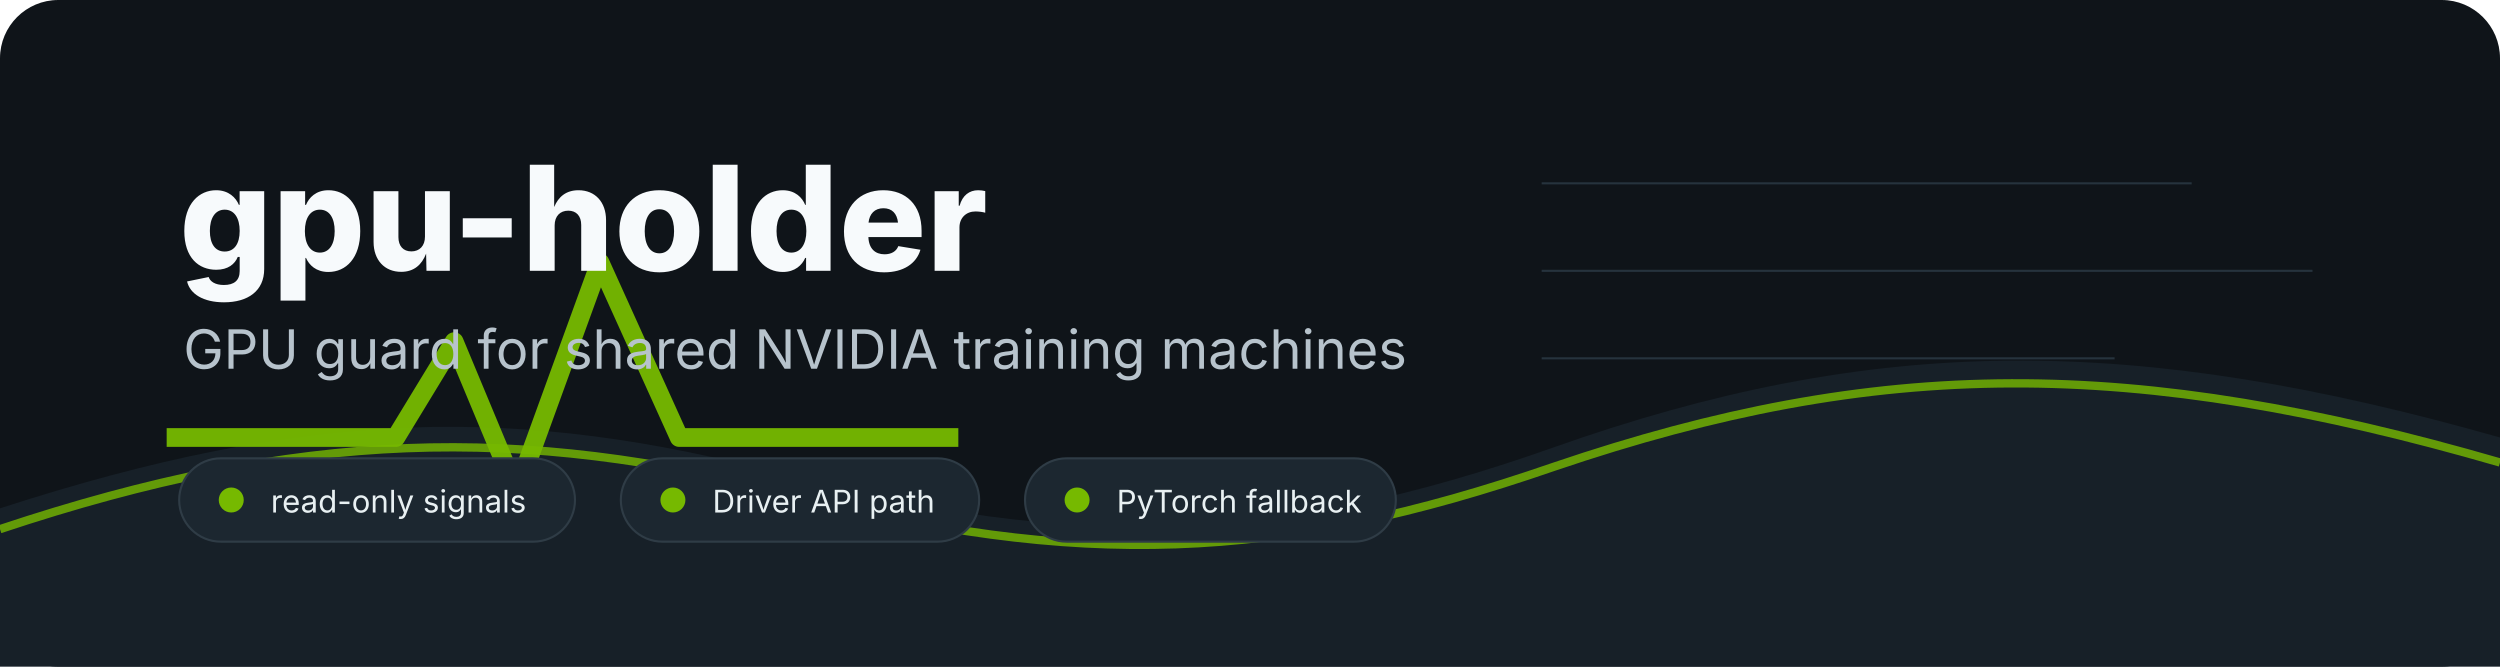
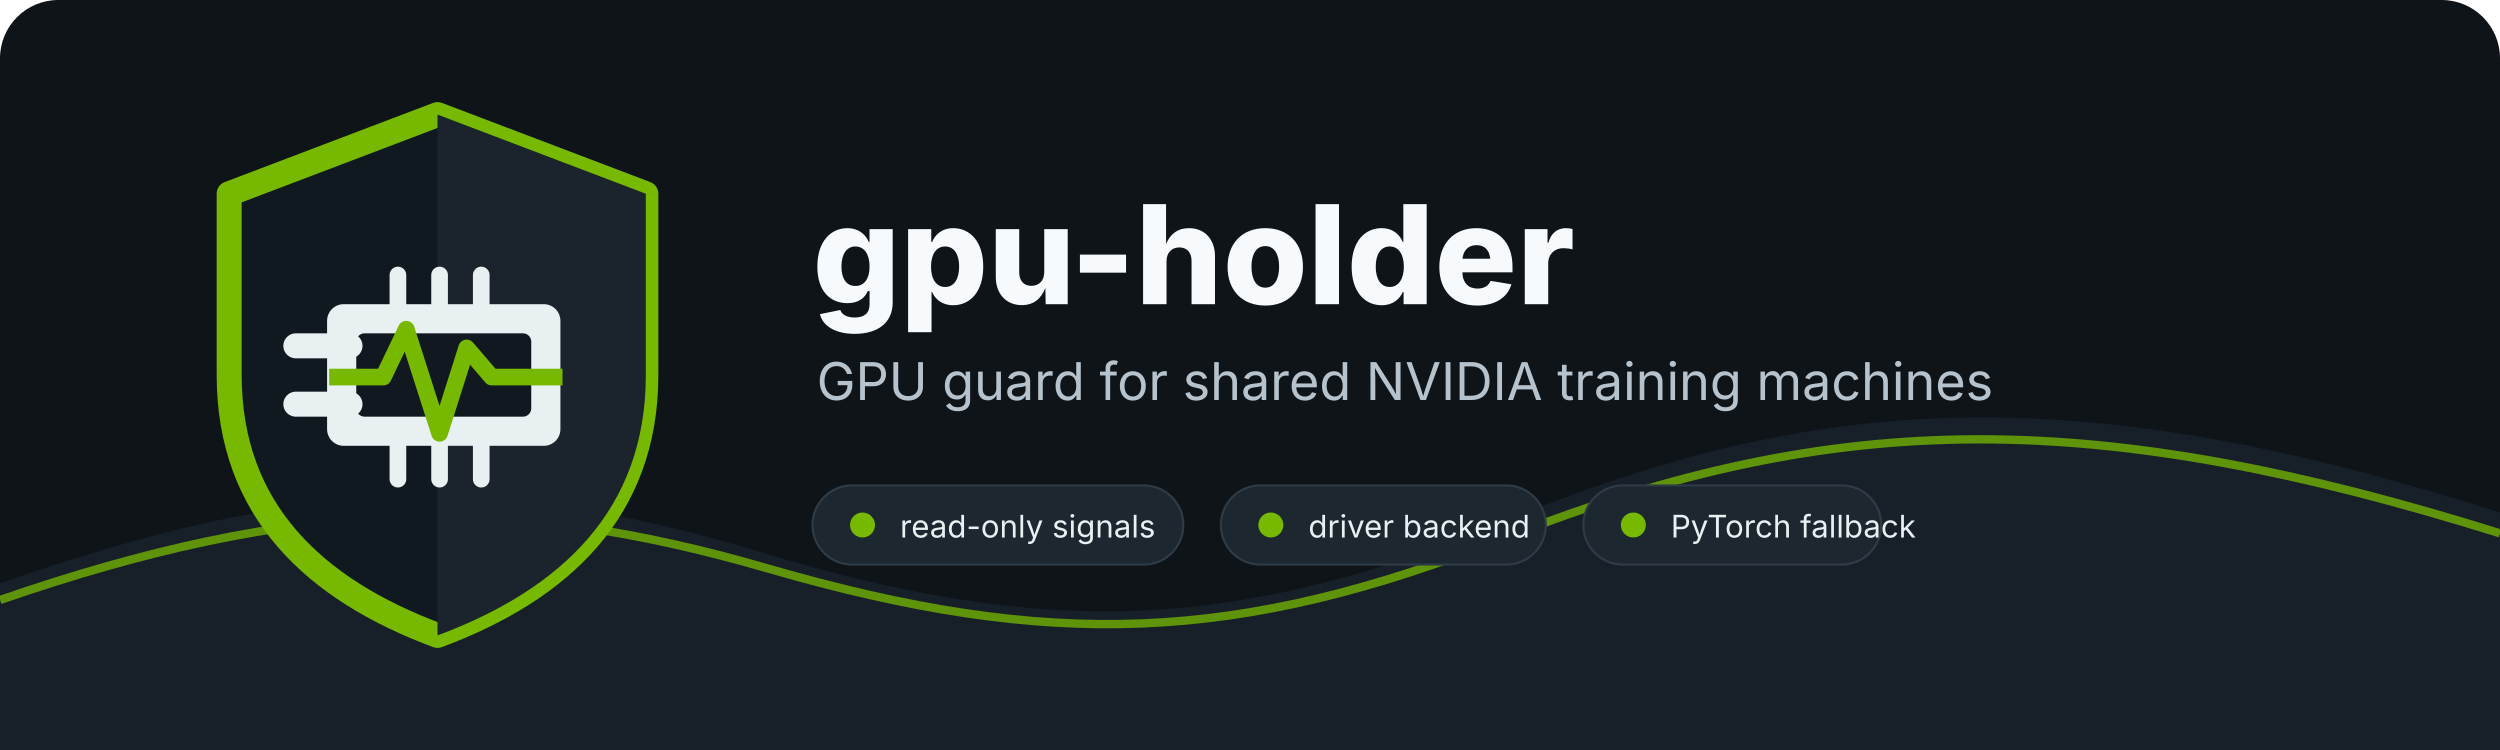
- <svg xmlns="http://www.w3.org/2000/svg" width="1200" height="320" viewBox="0 0 1200 320" fill="none">
-   <rect width="1200" height="320" rx="28" fill="#0f1419" />
-   <path d="M0 244C148 196 249 194 377 228C515 264 612 262 745 215C900 160 1024 160 1200 210V320H0V244Z" fill="#172028" />
-   <path d="M0 254C144 206 250 204 379 237C517 273 613 270 746 224C902 171 1024 171 1200 222" stroke="#76b900" stroke-width="4" opacity="0.8" />
-   <path d="M80 210H190L218 164L248 236L288 126L326 210H460" stroke="#76b900" stroke-width="9" stroke-linejoin="round" opacity="0.95" />
-   <path d="M740 88H1052" stroke="#26333d" stroke-width="1" />
-   <path d="M740 130H1110" stroke="#26333d" stroke-width="1" />
-   <path d="M740 172H1015" stroke="#26333d" stroke-width="1" />
-   <g transform="translate(86 72)">
-     <text x="0" y="58" fill="#f7fafc" font-size="70" font-family="Inter, ui-sans-serif, system-ui, -apple-system, BlinkMacSystemFont, Segoe UI, sans-serif" font-weight="760">gpu-holder</text>
-     <text x="2" y="105" fill="#b7c3cc" font-size="26" font-family="Inter, ui-sans-serif, system-ui, -apple-system, BlinkMacSystemFont, Segoe UI, sans-serif">GPU guard for shared NVIDIA training machines</text>
-     <g transform="translate(0 148)">
-       <rect x="0" y="0" width="190" height="40" rx="20" fill="#1c2730" stroke="#2f3c46" />
-       <circle cx="25" cy="20" r="6" fill="#76b900" />
-       <text x="44" y="26" fill="#e8f0f2" font-size="15" font-family="Inter, ui-sans-serif, system-ui">read-only signals</text>
-       <rect x="212" y="0" width="172" height="40" rx="20" fill="#1c2730" stroke="#2f3c46" />
-       <circle cx="237" cy="20" r="6" fill="#76b900" />
-       <text x="256" y="26" fill="#e8f0f2" font-size="15" font-family="Inter, ui-sans-serif, system-ui">Driver API path</text>
-       <rect x="406" y="0" width="178" height="40" rx="20" fill="#1c2730" stroke="#2f3c46" />
-       <circle cx="431" cy="20" r="6" fill="#76b900" />
-       <text x="450" y="26" fill="#e8f0f2" font-size="15" font-family="Inter, ui-sans-serif, system-ui">PyTorch fallback</text>
+ <svg xmlns="http://www.w3.org/2000/svg" width="1200" height="360" viewBox="0 0 1200 360" fill="none">
+   <rect width="1200" height="360" rx="28" fill="#0f1419" />
+   <path d="M0 280C146 229 236 226 365 265C503 307 594 303 723 250C880 185 1005 184 1200 246V360H0V280Z" fill="#172028" />
+   <path d="M0 288C142 239 242 236 369 273C504 312 594 309 723 258C883 195 1008 196 1200 256" stroke="#76b900" stroke-width="4" opacity="0.75" />
+   <g transform="translate(90 55)">
+     <path d="M120 0L220 38V125C220 190 179 228 120 250C61 228 20 190 20 125V38L120 0Z" fill="#101820" stroke="#76b900" stroke-width="12" stroke-linejoin="round" />
+     <path d="M120 0L220 38V125C220 190 179 228 120 250V0Z" fill="#1b242c" />
+     <rect x="67" y="91" width="112" height="68" rx="8" fill="#e8f0f2" />
+     <rect x="81" y="105" width="84" height="40" rx="4" fill="#111820" />
+     <path d="M52 111H78" stroke="#e8f0f2" stroke-width="12" stroke-linecap="round" />
+     <path d="M52 139H78" stroke="#e8f0f2" stroke-width="12" stroke-linecap="round" />
+     <path d="M101 77V94M121 77V94M141 77V94M101 158V175M121 158V175M141 158V175" stroke="#e8f0f2" stroke-width="8" stroke-linecap="round" />
+     <path d="M68 126H94L105 103L121 153L134 112L146 126H180" stroke="#76b900" stroke-width="8" stroke-linejoin="round" />
+   </g>
+   <g transform="translate(390 88)">
+     <text x="0" y="58" fill="#f7fafc" font-size="66" font-family="Inter, ui-sans-serif, system-ui, -apple-system, BlinkMacSystemFont, Segoe UI, sans-serif" font-weight="760">gpu-holder</text>
+     <text x="2" y="104" fill="#b7c3cc" font-size="25" font-family="Inter, ui-sans-serif, system-ui, -apple-system, BlinkMacSystemFont, Segoe UI, sans-serif">GPU guard for shared NVIDIA training machines</text>
+     <g transform="translate(0 145)">
+       <rect x="0" y="0" width="178" height="38" rx="19" fill="#1c2730" stroke="#2f3c46" />
+       <circle cx="24" cy="19" r="6" fill="#76b900" />
+       <text x="42" y="25" fill="#e8f0f2" font-size="15" font-family="Inter, ui-sans-serif, system-ui">read-only signals</text>
+       <rect x="196" y="0" width="156" height="38" rx="19" fill="#1c2730" stroke="#2f3c46" />
+       <circle cx="220" cy="19" r="6" fill="#76b900" />
+       <text x="238" y="25" fill="#e8f0f2" font-size="15" font-family="Inter, ui-sans-serif, system-ui">driver backend</text>
+       <rect x="370" y="0" width="143" height="38" rx="19" fill="#1c2730" stroke="#2f3c46" />
+       <circle cx="394" cy="19" r="6" fill="#76b900" />
+       <text x="412" y="25" fill="#e8f0f2" font-size="15" font-family="Inter, ui-sans-serif, system-ui">PyTorch fallback</text>
    </g>
  </g>
</svg>
